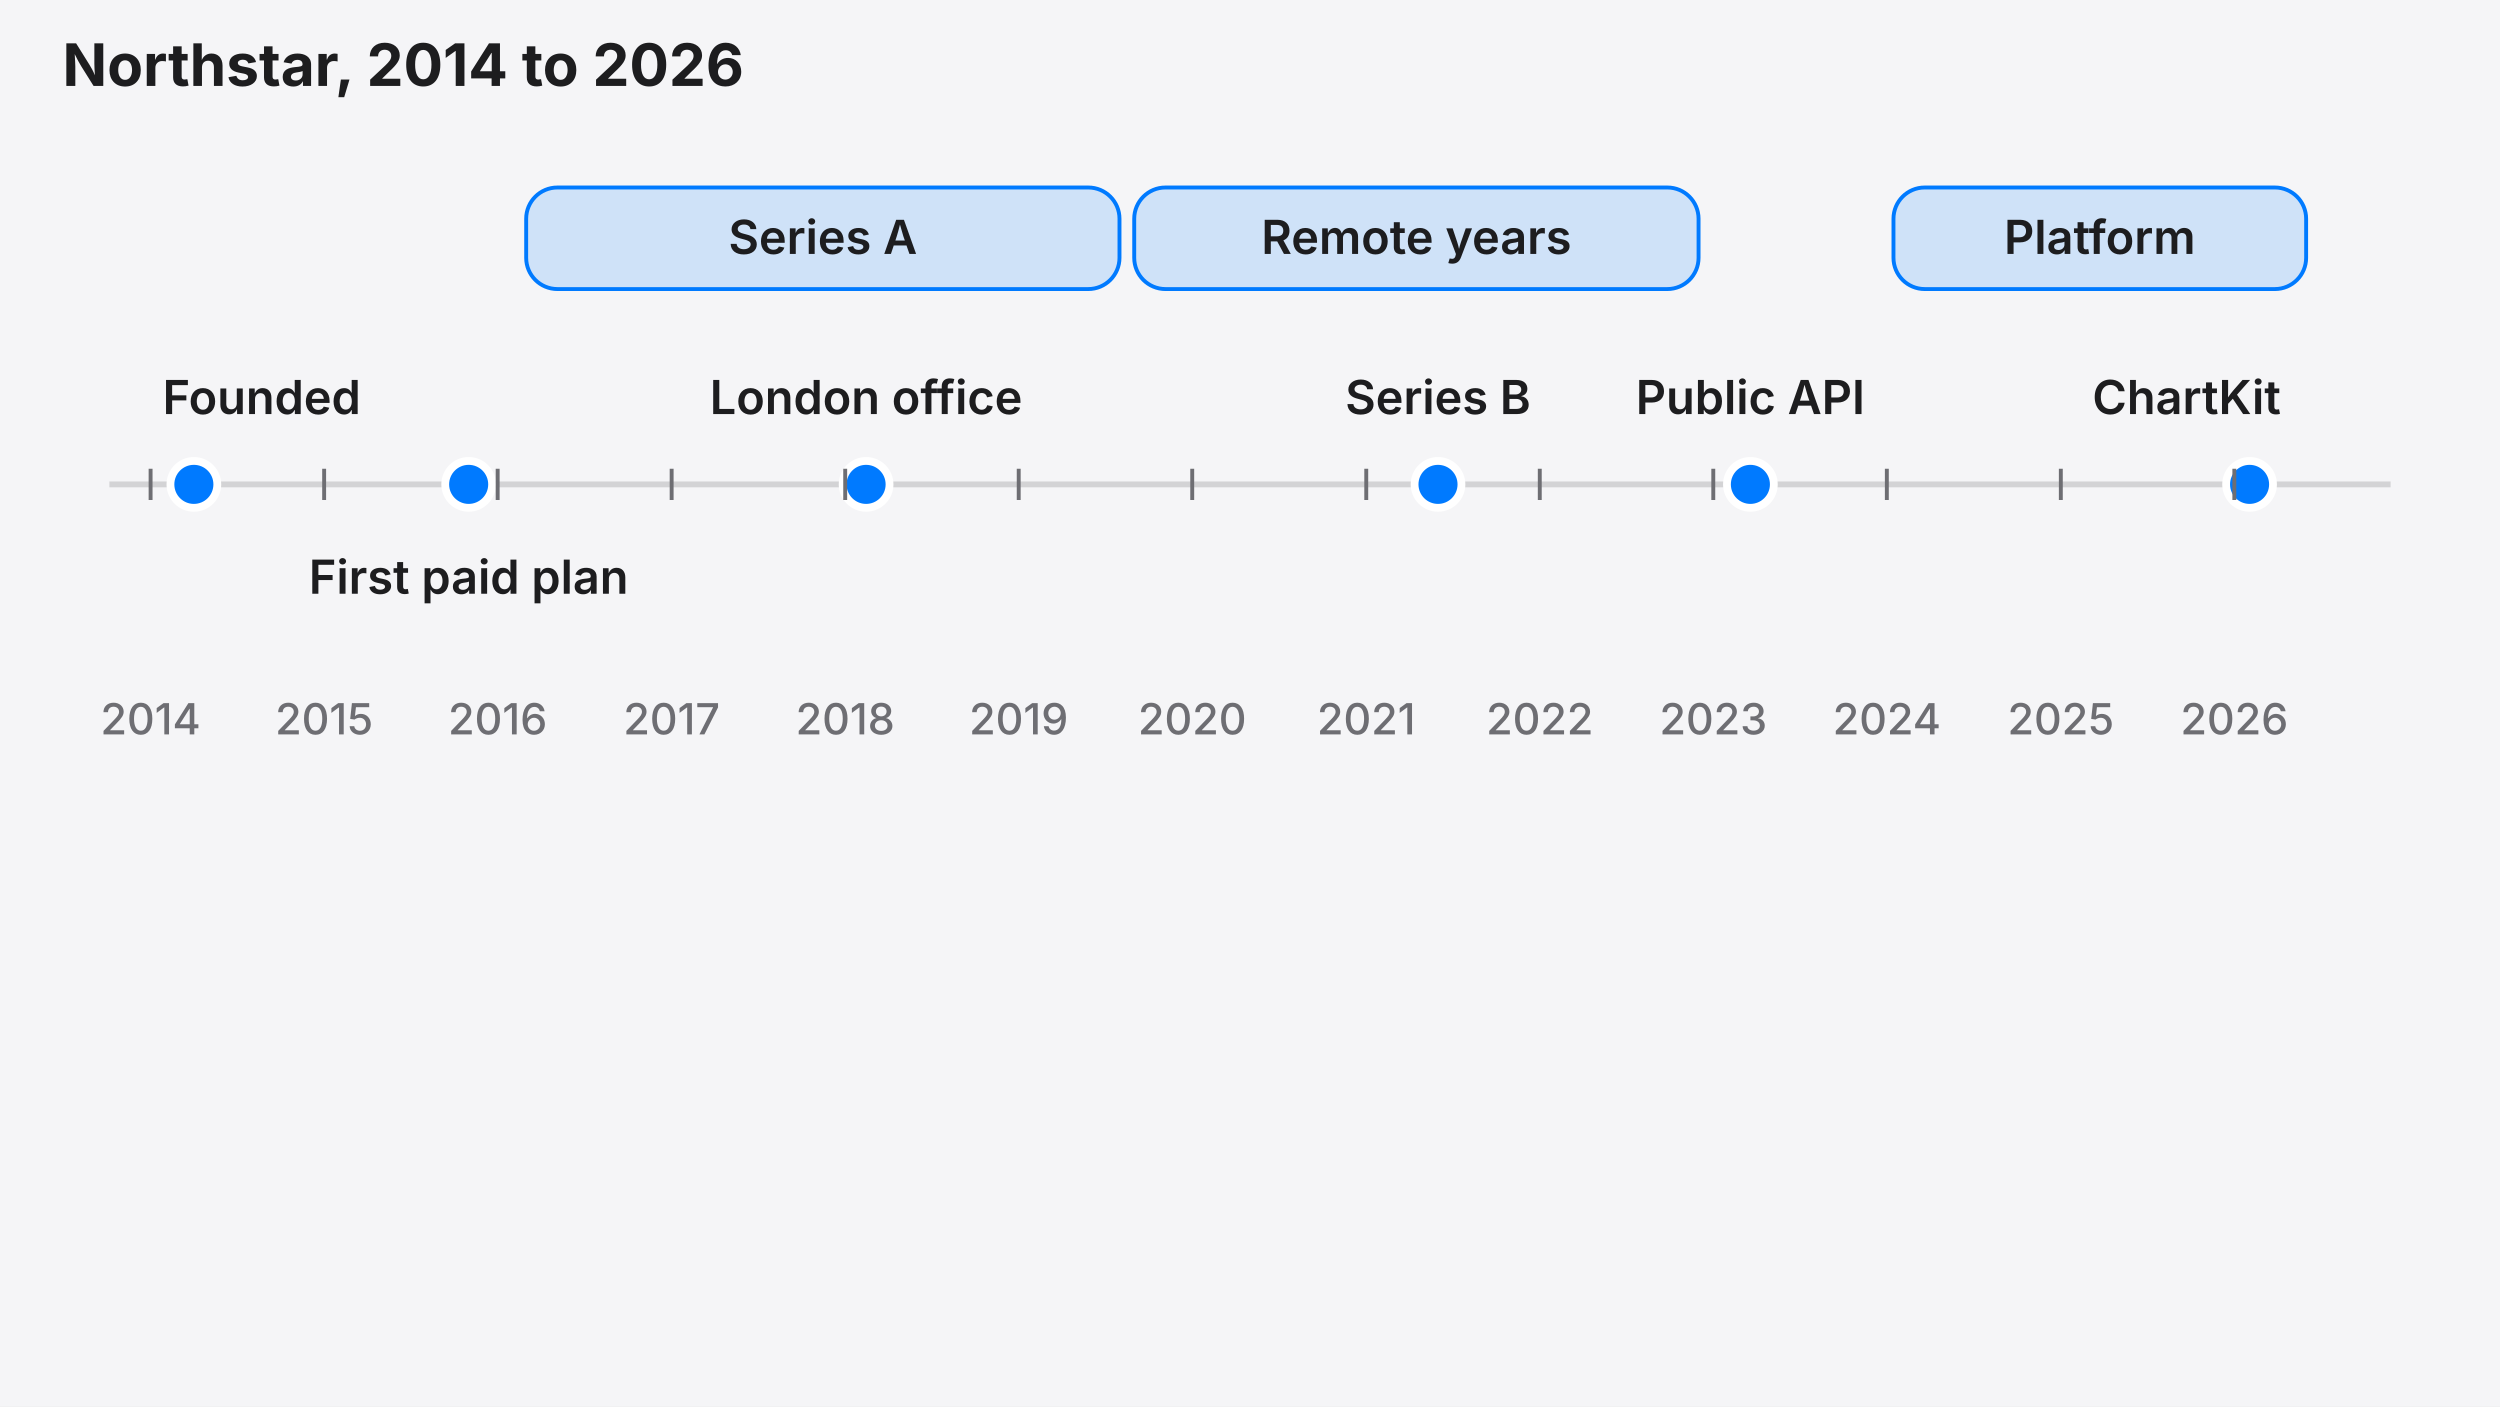
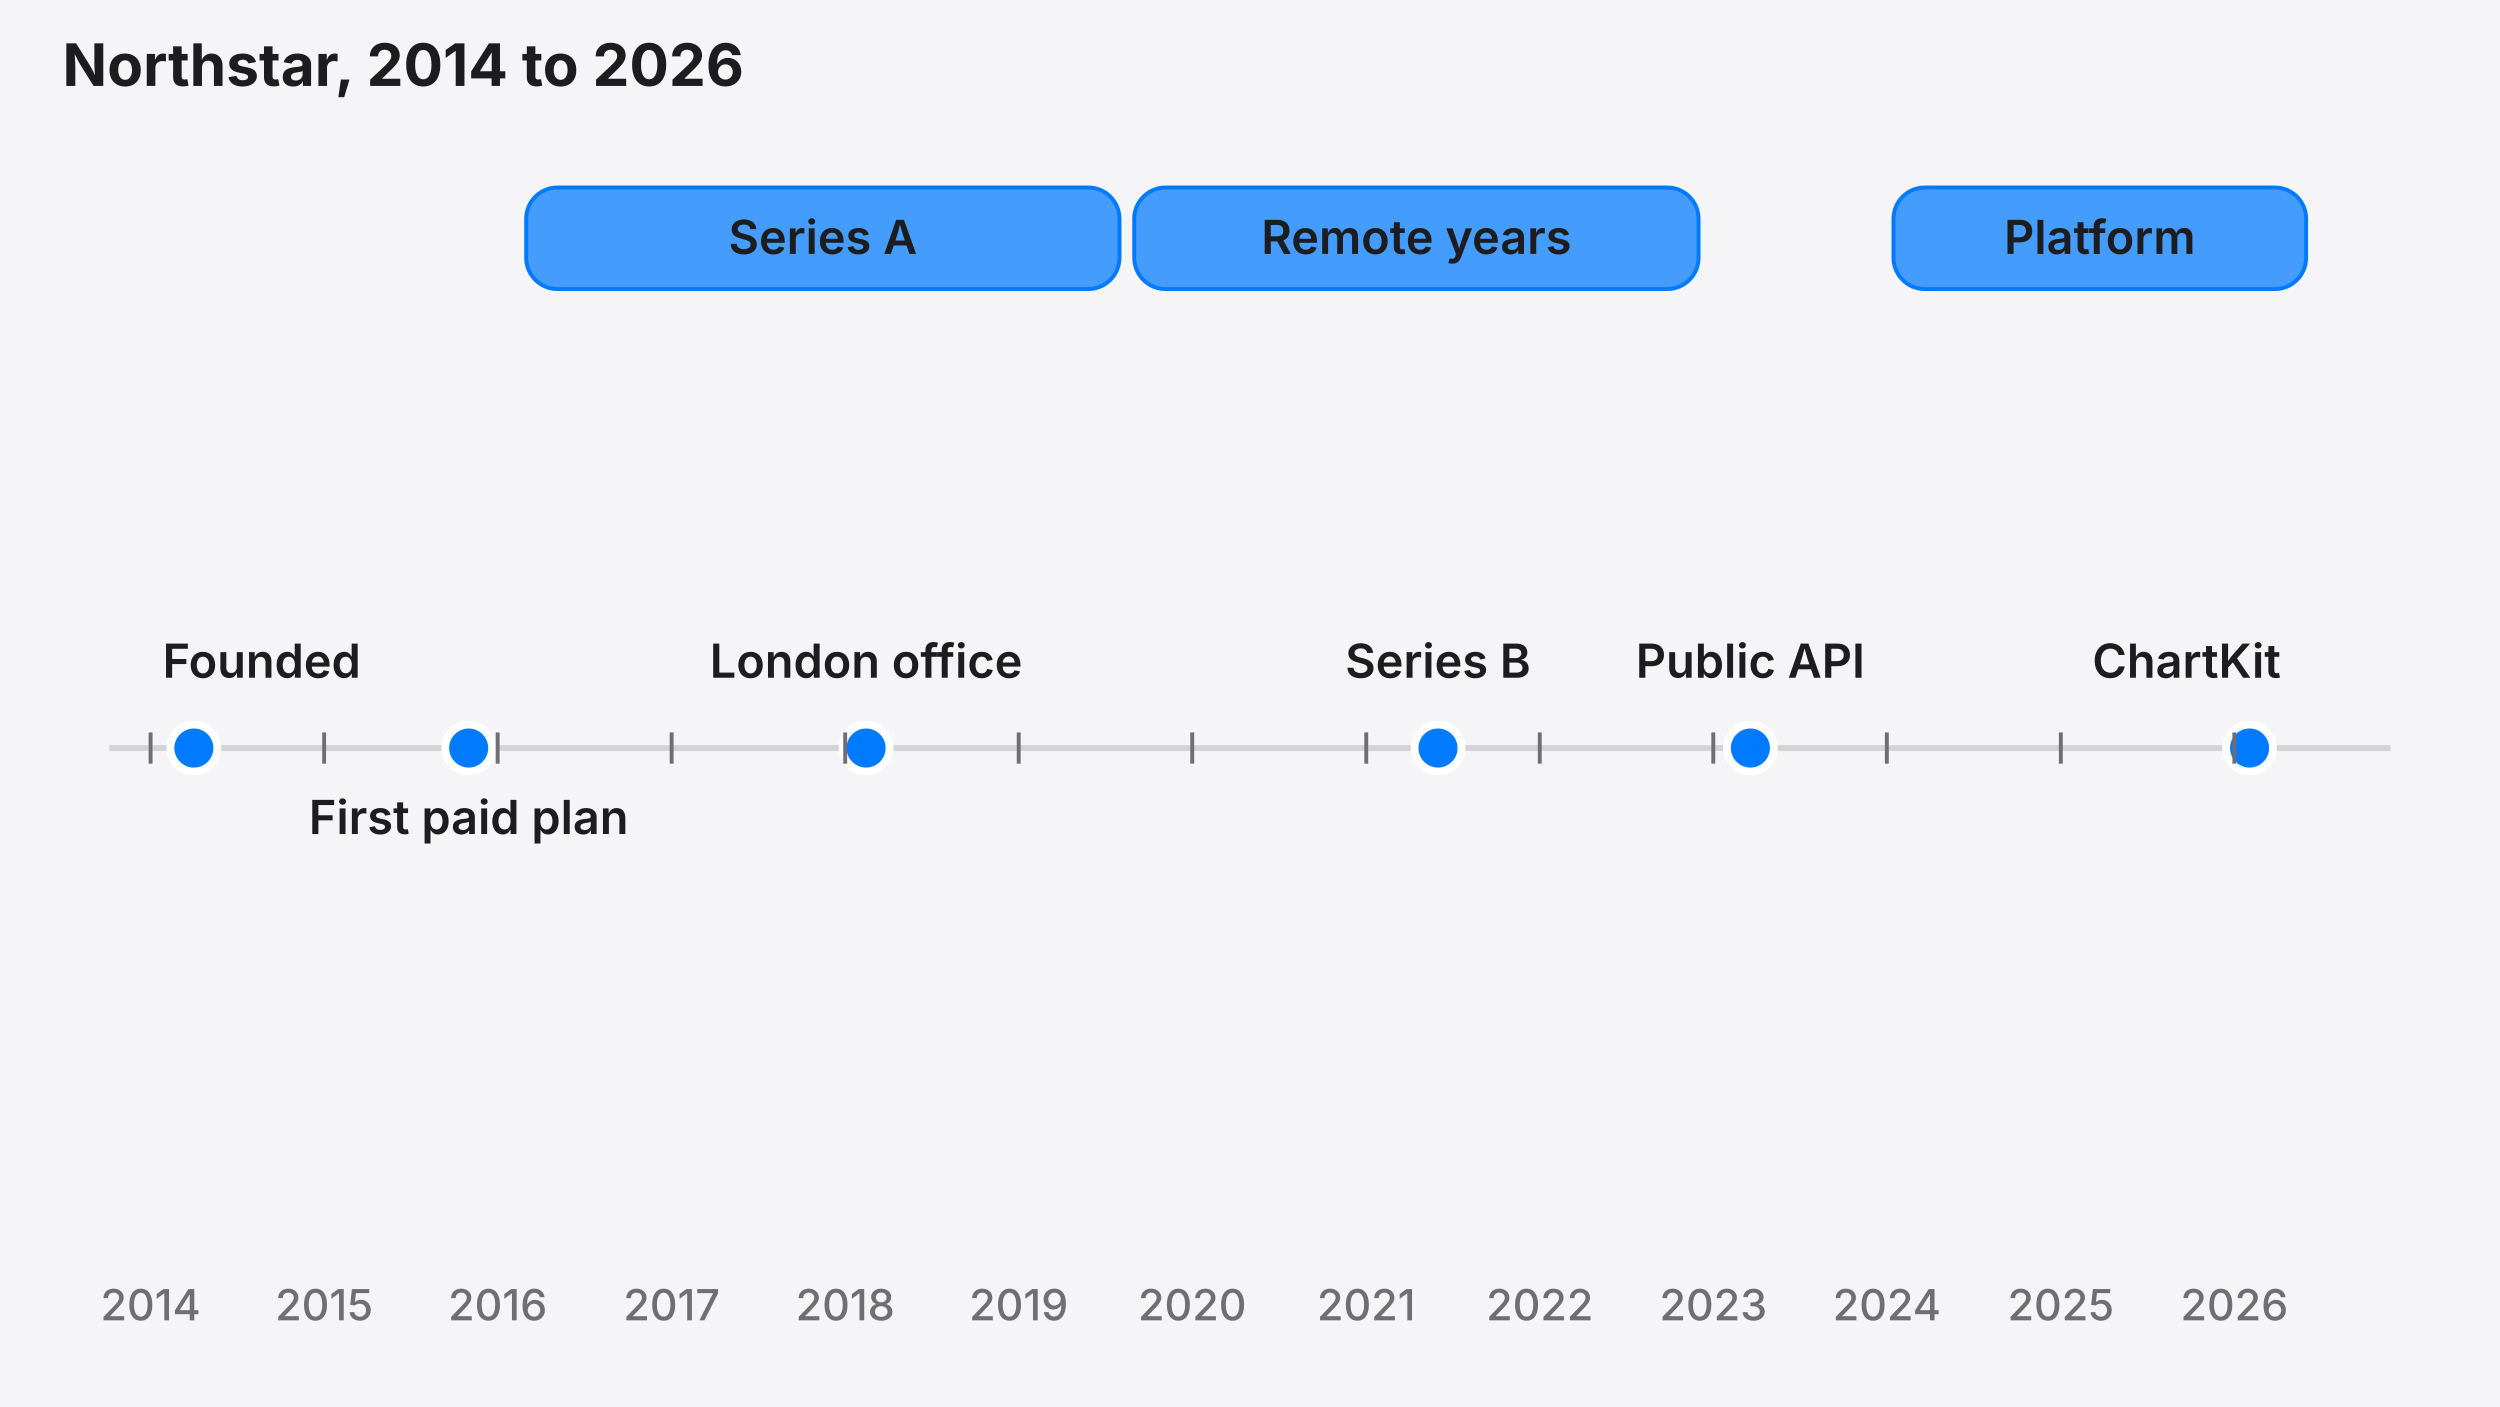
<svg xmlns="http://www.w3.org/2000/svg" width="640" height="360" viewBox="0 0 640 360" role="img" aria-label="Northstar was founded in 2014, raised a Series A and a Series B, and opened the platform era in 2024." class="ck-chart" data-ck-type="timeline" data-ck-renderer="timeline" data-ck-id="ck12zs4yl" style="color-scheme:light;font-family:Inter, sans-serif;font-variant-numeric:tabular-nums;font-feature-settings:'tnum'">
  <rect width="100%" height="100%" fill="#f5f5f7" data-ck-card="1" />
  <rect width="100%" height="100%" fill="transparent" />
  <text x="16" y="22" text-anchor="start" fill="#1d1d1f" font-size="15" font-weight="650">Northstar, 2014 to 2026</text>
-   <rect x="134.7" y="48" width="151.89" height="26" rx="8" fill="#007aff" fill-opacity="0.16" stroke="#007aff" data-ck-mark="period" aria-label="Series A: Mar 1–Aug 1" />
+   <rect x="134.7" y="48" width="151.89" height="26" rx="8" fill="#007aff" fill-opacity="0.72" stroke="#007aff" data-ck-mark="period" aria-label="Series A: Mar 1–Aug 1" />
  <text x="210.65" y="65" text-anchor="middle" fill="#1d1d1f" font-size="12" font-weight="600">Series A</text>
-   <rect x="290.36" y="48" width="144.47" height="26" rx="8" fill="#007aff" fill-opacity="0.16" stroke="#007aff" data-ck-mark="period" aria-label="Remote years: Sep 1–Dec 1" />
+   <rect x="290.36" y="48" width="144.47" height="26" rx="8" fill="#007aff" fill-opacity="0.72" stroke="#007aff" data-ck-mark="period" aria-label="Remote years: Sep 1–Dec 1" />
  <text x="362.6" y="65" text-anchor="middle" fill="#1d1d1f" font-size="12" font-weight="600">Remote years</text>
-   <rect x="484.73" y="48" width="105.64" height="26" rx="8" fill="#007aff" fill-opacity="0.16" stroke="#007aff" data-ck-mark="period" aria-label="Platform: Jan 15–Jun 1" />
+   <rect x="484.73" y="48" width="105.64" height="26" rx="8" fill="#007aff" fill-opacity="0.72" stroke="#007aff" data-ck-mark="period" aria-label="Platform: Jan 15–Jun 1" />
  <text x="537.55" y="65" text-anchor="middle" fill="#1d1d1f" font-size="12" font-weight="600">Platform</text>
-   <line x1="28" y1="124" x2="612" y2="124" stroke="rgba(0, 0, 0, 0.14)" stroke-width="1.5" />
-   <circle cx="49.63" cy="124" r="6" fill="#007aff" stroke="#ffffff" stroke-width="2" data-ck-mark="event" aria-label="Founded: Apr 2" />
-   <text x="41.63" y="106" text-anchor="start" fill="#1d1d1f" font-size="12" font-weight="600">Founded</text>
-   <circle cx="119.98" cy="124" r="6" fill="#007aff" stroke="#ffffff" stroke-width="2" data-ck-mark="event" aria-label="First paid plan: Nov 1" />
-   <text x="119.98" y="152" text-anchor="middle" fill="#1d1d1f" font-size="12" font-weight="600">First paid plan</text>
-   <circle cx="221.72" cy="124" r="6" fill="#007aff" stroke="#ffffff" stroke-width="2" data-ck-mark="event" aria-label="London office: Feb 14" />
-   <text x="221.72" y="106" text-anchor="middle" fill="#1d1d1f" font-size="12" font-weight="600">London office</text>
-   <circle cx="368.13" cy="124" r="6" fill="#007aff" stroke="#ffffff" stroke-width="2" data-ck-mark="event" aria-label="Series B: Jun 1" />
-   <text x="368.13" y="106" text-anchor="middle" fill="#1d1d1f" font-size="12" font-weight="600">Series B</text>
-   <circle cx="448.1" cy="124" r="6" fill="#007aff" stroke="#ffffff" stroke-width="2" data-ck-mark="event" aria-label="Public API: Mar 20" />
-   <text x="448.1" y="106" text-anchor="middle" fill="#1d1d1f" font-size="12" font-weight="600">Public API</text>
-   <circle cx="575.89" cy="124" r="6" fill="#007aff" stroke="#ffffff" stroke-width="2" data-ck-mark="event" aria-label="ChartKit: Feb 2" />
-   <text x="583.89" y="106" text-anchor="end" fill="#1d1d1f" font-size="12" font-weight="600">ChartKit</text>
-   <line x1="38.55" y1="120" x2="38.55" y2="128" stroke="#6e6e73" />
-   <text x="38.55" y="188" text-anchor="middle" fill="#6e6e73" font-size="11" font-weight="500">2014</text>
-   <line x1="82.98" y1="120" x2="82.98" y2="128" stroke="#6e6e73" />
-   <text x="82.98" y="188" text-anchor="middle" fill="#6e6e73" font-size="11" font-weight="500">2015</text>
-   <line x1="127.4" y1="120" x2="127.4" y2="128" stroke="#6e6e73" />
-   <text x="127.4" y="188" text-anchor="middle" fill="#6e6e73" font-size="11" font-weight="500">2016</text>
-   <line x1="171.94" y1="120" x2="171.94" y2="128" stroke="#6e6e73" />
-   <text x="171.94" y="188" text-anchor="middle" fill="#6e6e73" font-size="11" font-weight="500">2017</text>
-   <line x1="216.37" y1="120" x2="216.37" y2="128" stroke="#6e6e73" />
-   <text x="216.37" y="188" text-anchor="middle" fill="#6e6e73" font-size="11" font-weight="500">2018</text>
-   <line x1="260.79" y1="120" x2="260.79" y2="128" stroke="#6e6e73" />
-   <text x="260.79" y="188" text-anchor="middle" fill="#6e6e73" font-size="11" font-weight="500">2019</text>
-   <line x1="305.21" y1="120" x2="305.21" y2="128" stroke="#6e6e73" />
-   <text x="305.21" y="188" text-anchor="middle" fill="#6e6e73" font-size="11" font-weight="500">2020</text>
-   <line x1="349.76" y1="120" x2="349.76" y2="128" stroke="#6e6e73" />
-   <text x="349.76" y="188" text-anchor="middle" fill="#6e6e73" font-size="11" font-weight="500">2021</text>
-   <line x1="394.18" y1="120" x2="394.18" y2="128" stroke="#6e6e73" />
-   <text x="394.18" y="188" text-anchor="middle" fill="#6e6e73" font-size="11" font-weight="500">2022</text>
-   <line x1="438.6" y1="120" x2="438.6" y2="128" stroke="#6e6e73" />
-   <text x="438.6" y="188" text-anchor="middle" fill="#6e6e73" font-size="11" font-weight="500">2023</text>
-   <line x1="483.03" y1="120" x2="483.03" y2="128" stroke="#6e6e73" />
-   <text x="483.03" y="188" text-anchor="middle" fill="#6e6e73" font-size="11" font-weight="500">2024</text>
-   <line x1="527.57" y1="120" x2="527.57" y2="128" stroke="#6e6e73" />
-   <text x="527.57" y="188" text-anchor="middle" fill="#6e6e73" font-size="11" font-weight="500">2025</text>
-   <line x1="571.99" y1="120" x2="571.99" y2="128" stroke="#6e6e73" />
-   <text x="571.99" y="188" text-anchor="middle" fill="#6e6e73" font-size="11" font-weight="500">2026</text>
+   <line x1="28" y1="191.5" x2="612" y2="191.5" stroke="rgba(0, 0, 0, 0.14)" stroke-width="1.5" />
+   <circle cx="49.63" cy="191.5" r="6" fill="#007aff" stroke="#ffffff" stroke-width="2" data-ck-mark="event" aria-label="Founded: Apr 2" />
+   <text x="41.63" y="173.5" text-anchor="start" fill="#1d1d1f" font-size="12" font-weight="600">Founded</text>
+   <circle cx="119.98" cy="191.5" r="6" fill="#007aff" stroke="#ffffff" stroke-width="2" data-ck-mark="event" aria-label="First paid plan: Nov 1" />
+   <text x="119.98" y="213.5" text-anchor="middle" fill="#1d1d1f" font-size="12" font-weight="600">First paid plan</text>
+   <circle cx="221.72" cy="191.5" r="6" fill="#007aff" stroke="#ffffff" stroke-width="2" data-ck-mark="event" aria-label="London office: Feb 14" />
+   <text x="221.72" y="173.5" text-anchor="middle" fill="#1d1d1f" font-size="12" font-weight="600">London office</text>
+   <circle cx="368.13" cy="191.5" r="6" fill="#007aff" stroke="#ffffff" stroke-width="2" data-ck-mark="event" aria-label="Series B: Jun 1" />
+   <text x="368.13" y="173.5" text-anchor="middle" fill="#1d1d1f" font-size="12" font-weight="600">Series B</text>
+   <circle cx="448.1" cy="191.5" r="6" fill="#007aff" stroke="#ffffff" stroke-width="2" data-ck-mark="event" aria-label="Public API: Mar 20" />
+   <text x="448.1" y="173.5" text-anchor="middle" fill="#1d1d1f" font-size="12" font-weight="600">Public API</text>
+   <circle cx="575.89" cy="191.5" r="6" fill="#007aff" stroke="#ffffff" stroke-width="2" data-ck-mark="event" aria-label="ChartKit: Feb 2" />
+   <text x="583.89" y="173.5" text-anchor="end" fill="#1d1d1f" font-size="12" font-weight="600">ChartKit</text>
+   <line x1="38.55" y1="187.5" x2="38.55" y2="195.5" stroke="#6e6e73" />
+   <text x="38.55" y="338" text-anchor="middle" fill="#6e6e73" font-size="11" font-weight="500">2014</text>
+   <line x1="82.98" y1="187.5" x2="82.98" y2="195.5" stroke="#6e6e73" />
+   <text x="82.98" y="338" text-anchor="middle" fill="#6e6e73" font-size="11" font-weight="500">2015</text>
+   <line x1="127.4" y1="187.5" x2="127.4" y2="195.5" stroke="#6e6e73" />
+   <text x="127.4" y="338" text-anchor="middle" fill="#6e6e73" font-size="11" font-weight="500">2016</text>
+   <line x1="171.94" y1="187.5" x2="171.94" y2="195.5" stroke="#6e6e73" />
+   <text x="171.94" y="338" text-anchor="middle" fill="#6e6e73" font-size="11" font-weight="500">2017</text>
+   <line x1="216.37" y1="187.5" x2="216.37" y2="195.5" stroke="#6e6e73" />
+   <text x="216.37" y="338" text-anchor="middle" fill="#6e6e73" font-size="11" font-weight="500">2018</text>
+   <line x1="260.79" y1="187.5" x2="260.79" y2="195.5" stroke="#6e6e73" />
+   <text x="260.79" y="338" text-anchor="middle" fill="#6e6e73" font-size="11" font-weight="500">2019</text>
+   <line x1="305.21" y1="187.5" x2="305.21" y2="195.5" stroke="#6e6e73" />
+   <text x="305.21" y="338" text-anchor="middle" fill="#6e6e73" font-size="11" font-weight="500">2020</text>
+   <line x1="349.76" y1="187.5" x2="349.76" y2="195.5" stroke="#6e6e73" />
+   <text x="349.76" y="338" text-anchor="middle" fill="#6e6e73" font-size="11" font-weight="500">2021</text>
+   <line x1="394.18" y1="187.5" x2="394.18" y2="195.5" stroke="#6e6e73" />
+   <text x="394.18" y="338" text-anchor="middle" fill="#6e6e73" font-size="11" font-weight="500">2022</text>
+   <line x1="438.6" y1="187.5" x2="438.6" y2="195.5" stroke="#6e6e73" />
+   <text x="438.6" y="338" text-anchor="middle" fill="#6e6e73" font-size="11" font-weight="500">2023</text>
+   <line x1="483.03" y1="187.5" x2="483.03" y2="195.5" stroke="#6e6e73" />
+   <text x="483.03" y="338" text-anchor="middle" fill="#6e6e73" font-size="11" font-weight="500">2024</text>
+   <line x1="527.57" y1="187.5" x2="527.57" y2="195.5" stroke="#6e6e73" />
+   <text x="527.57" y="338" text-anchor="middle" fill="#6e6e73" font-size="11" font-weight="500">2025</text>
+   <line x1="571.99" y1="187.5" x2="571.99" y2="195.5" stroke="#6e6e73" />
+   <text x="571.99" y="338" text-anchor="middle" fill="#6e6e73" font-size="11" font-weight="500">2026</text>
</svg>
